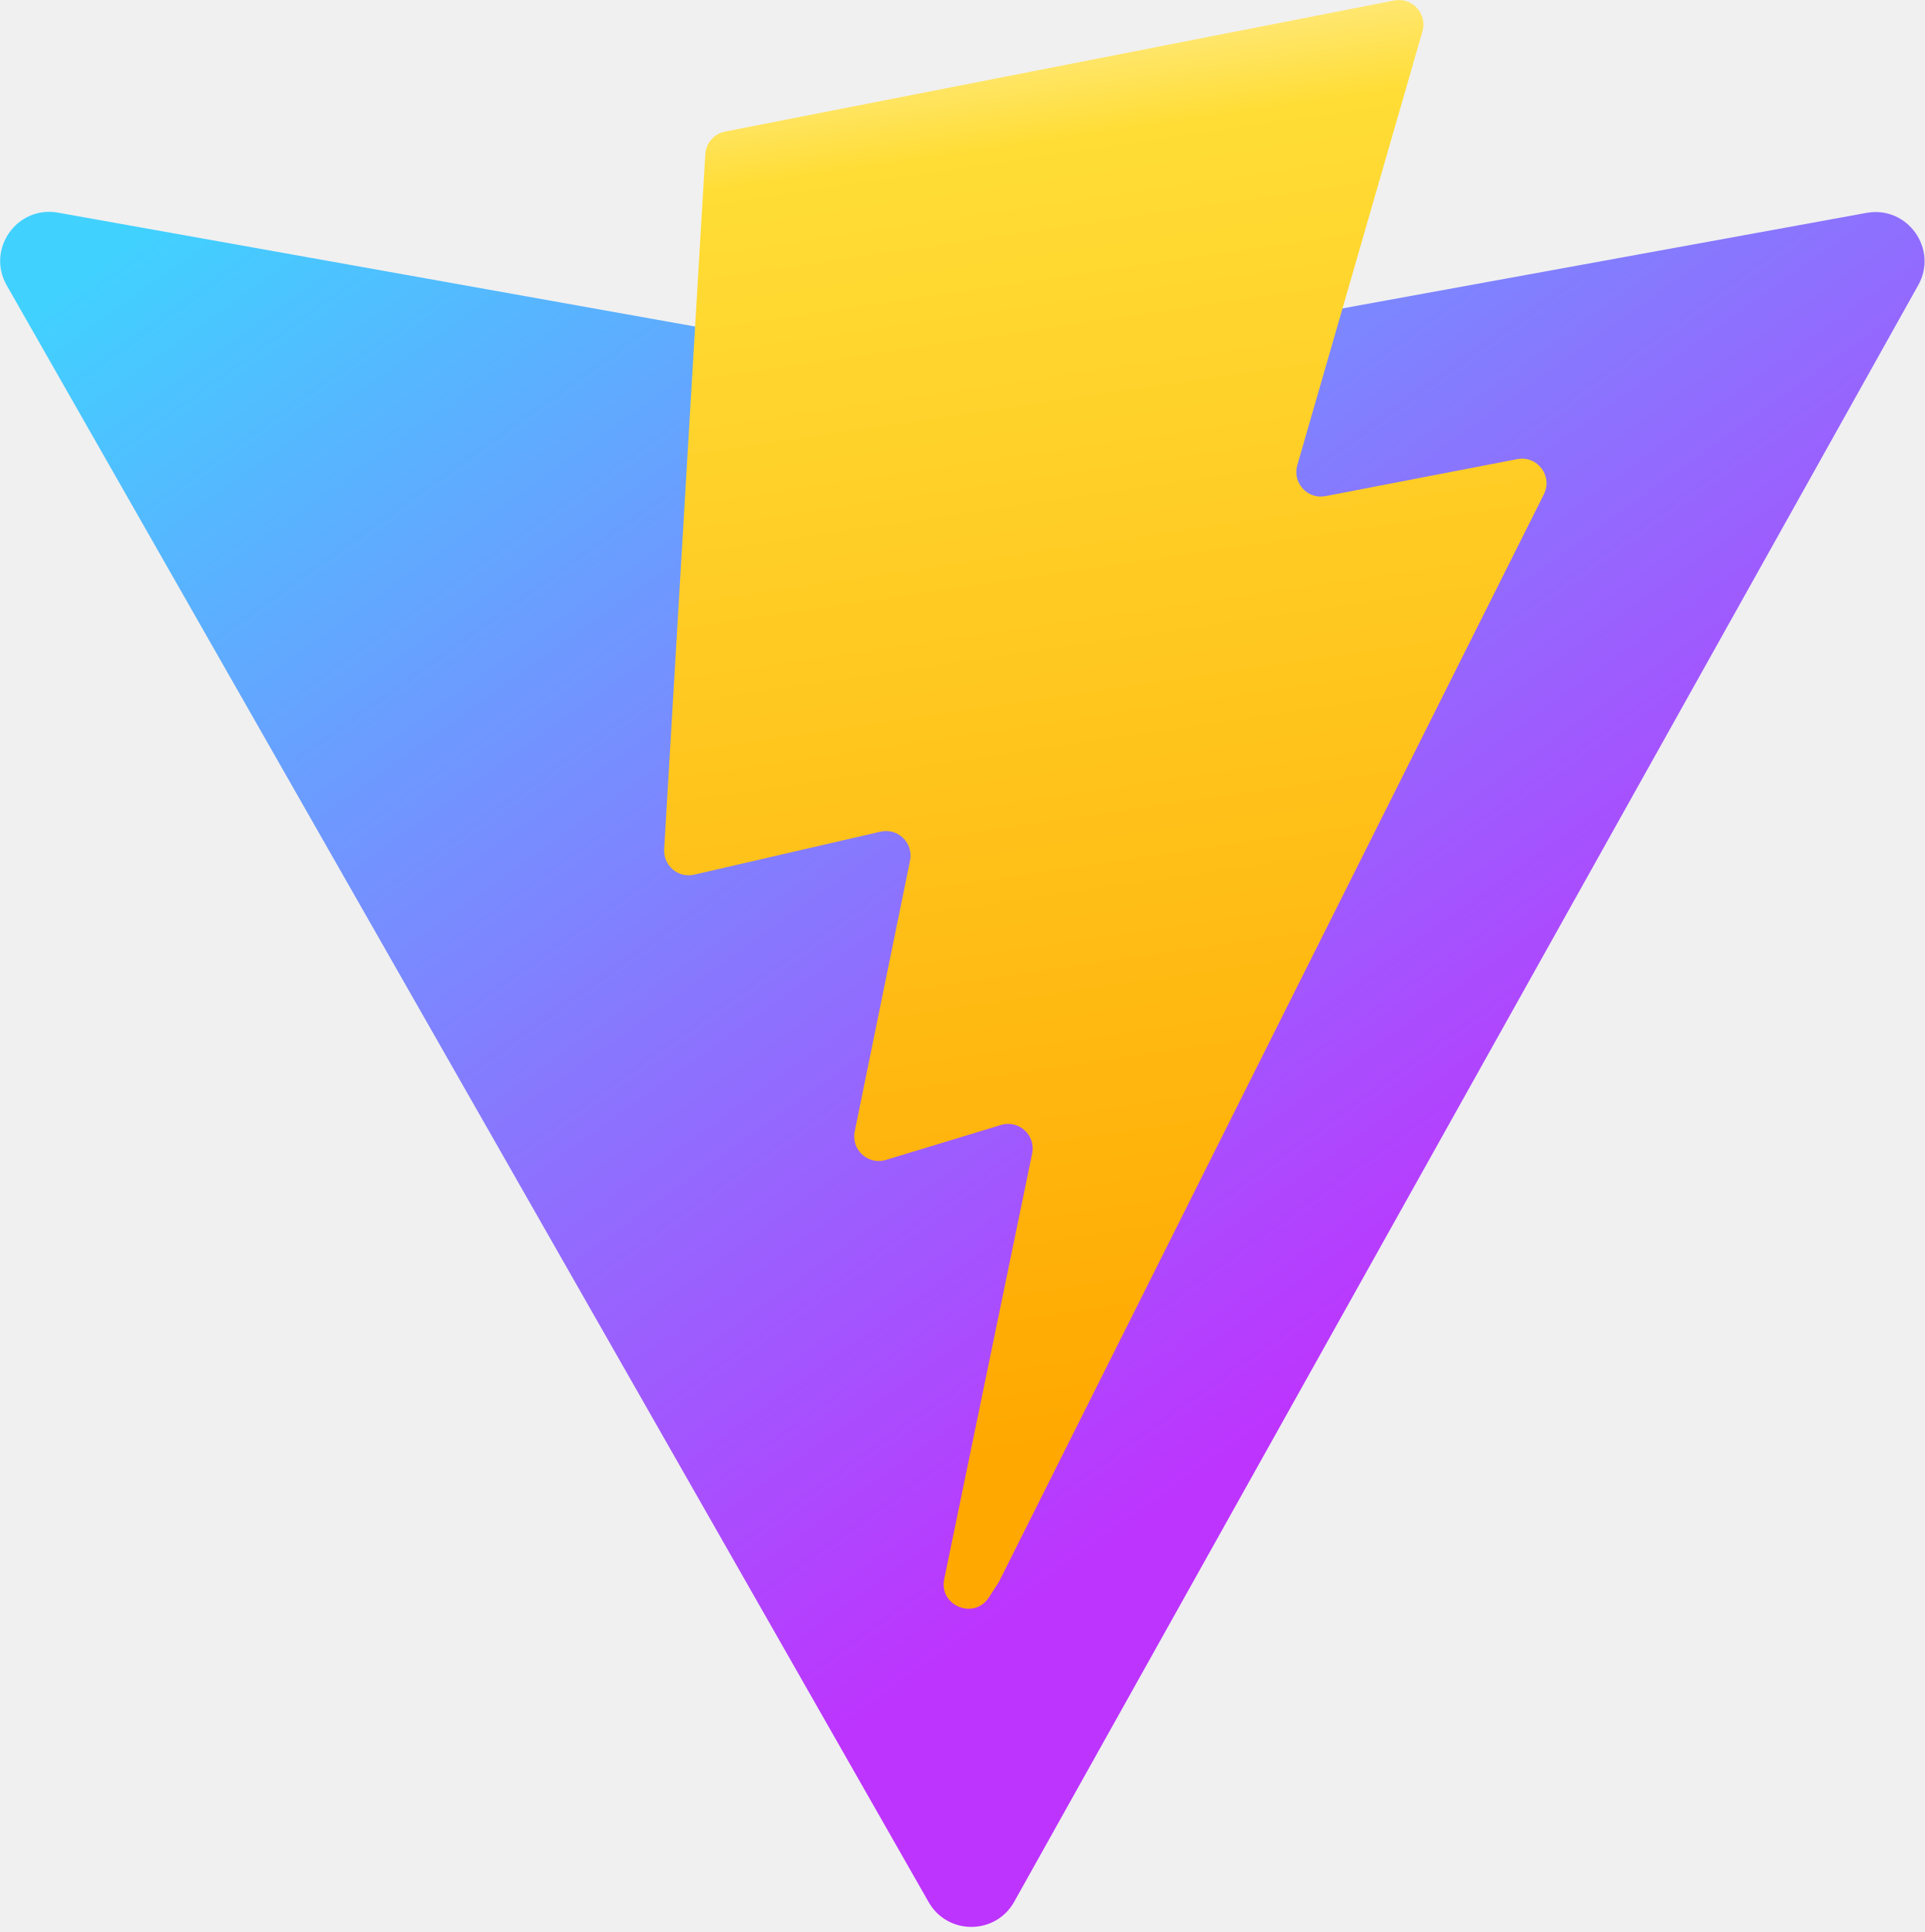
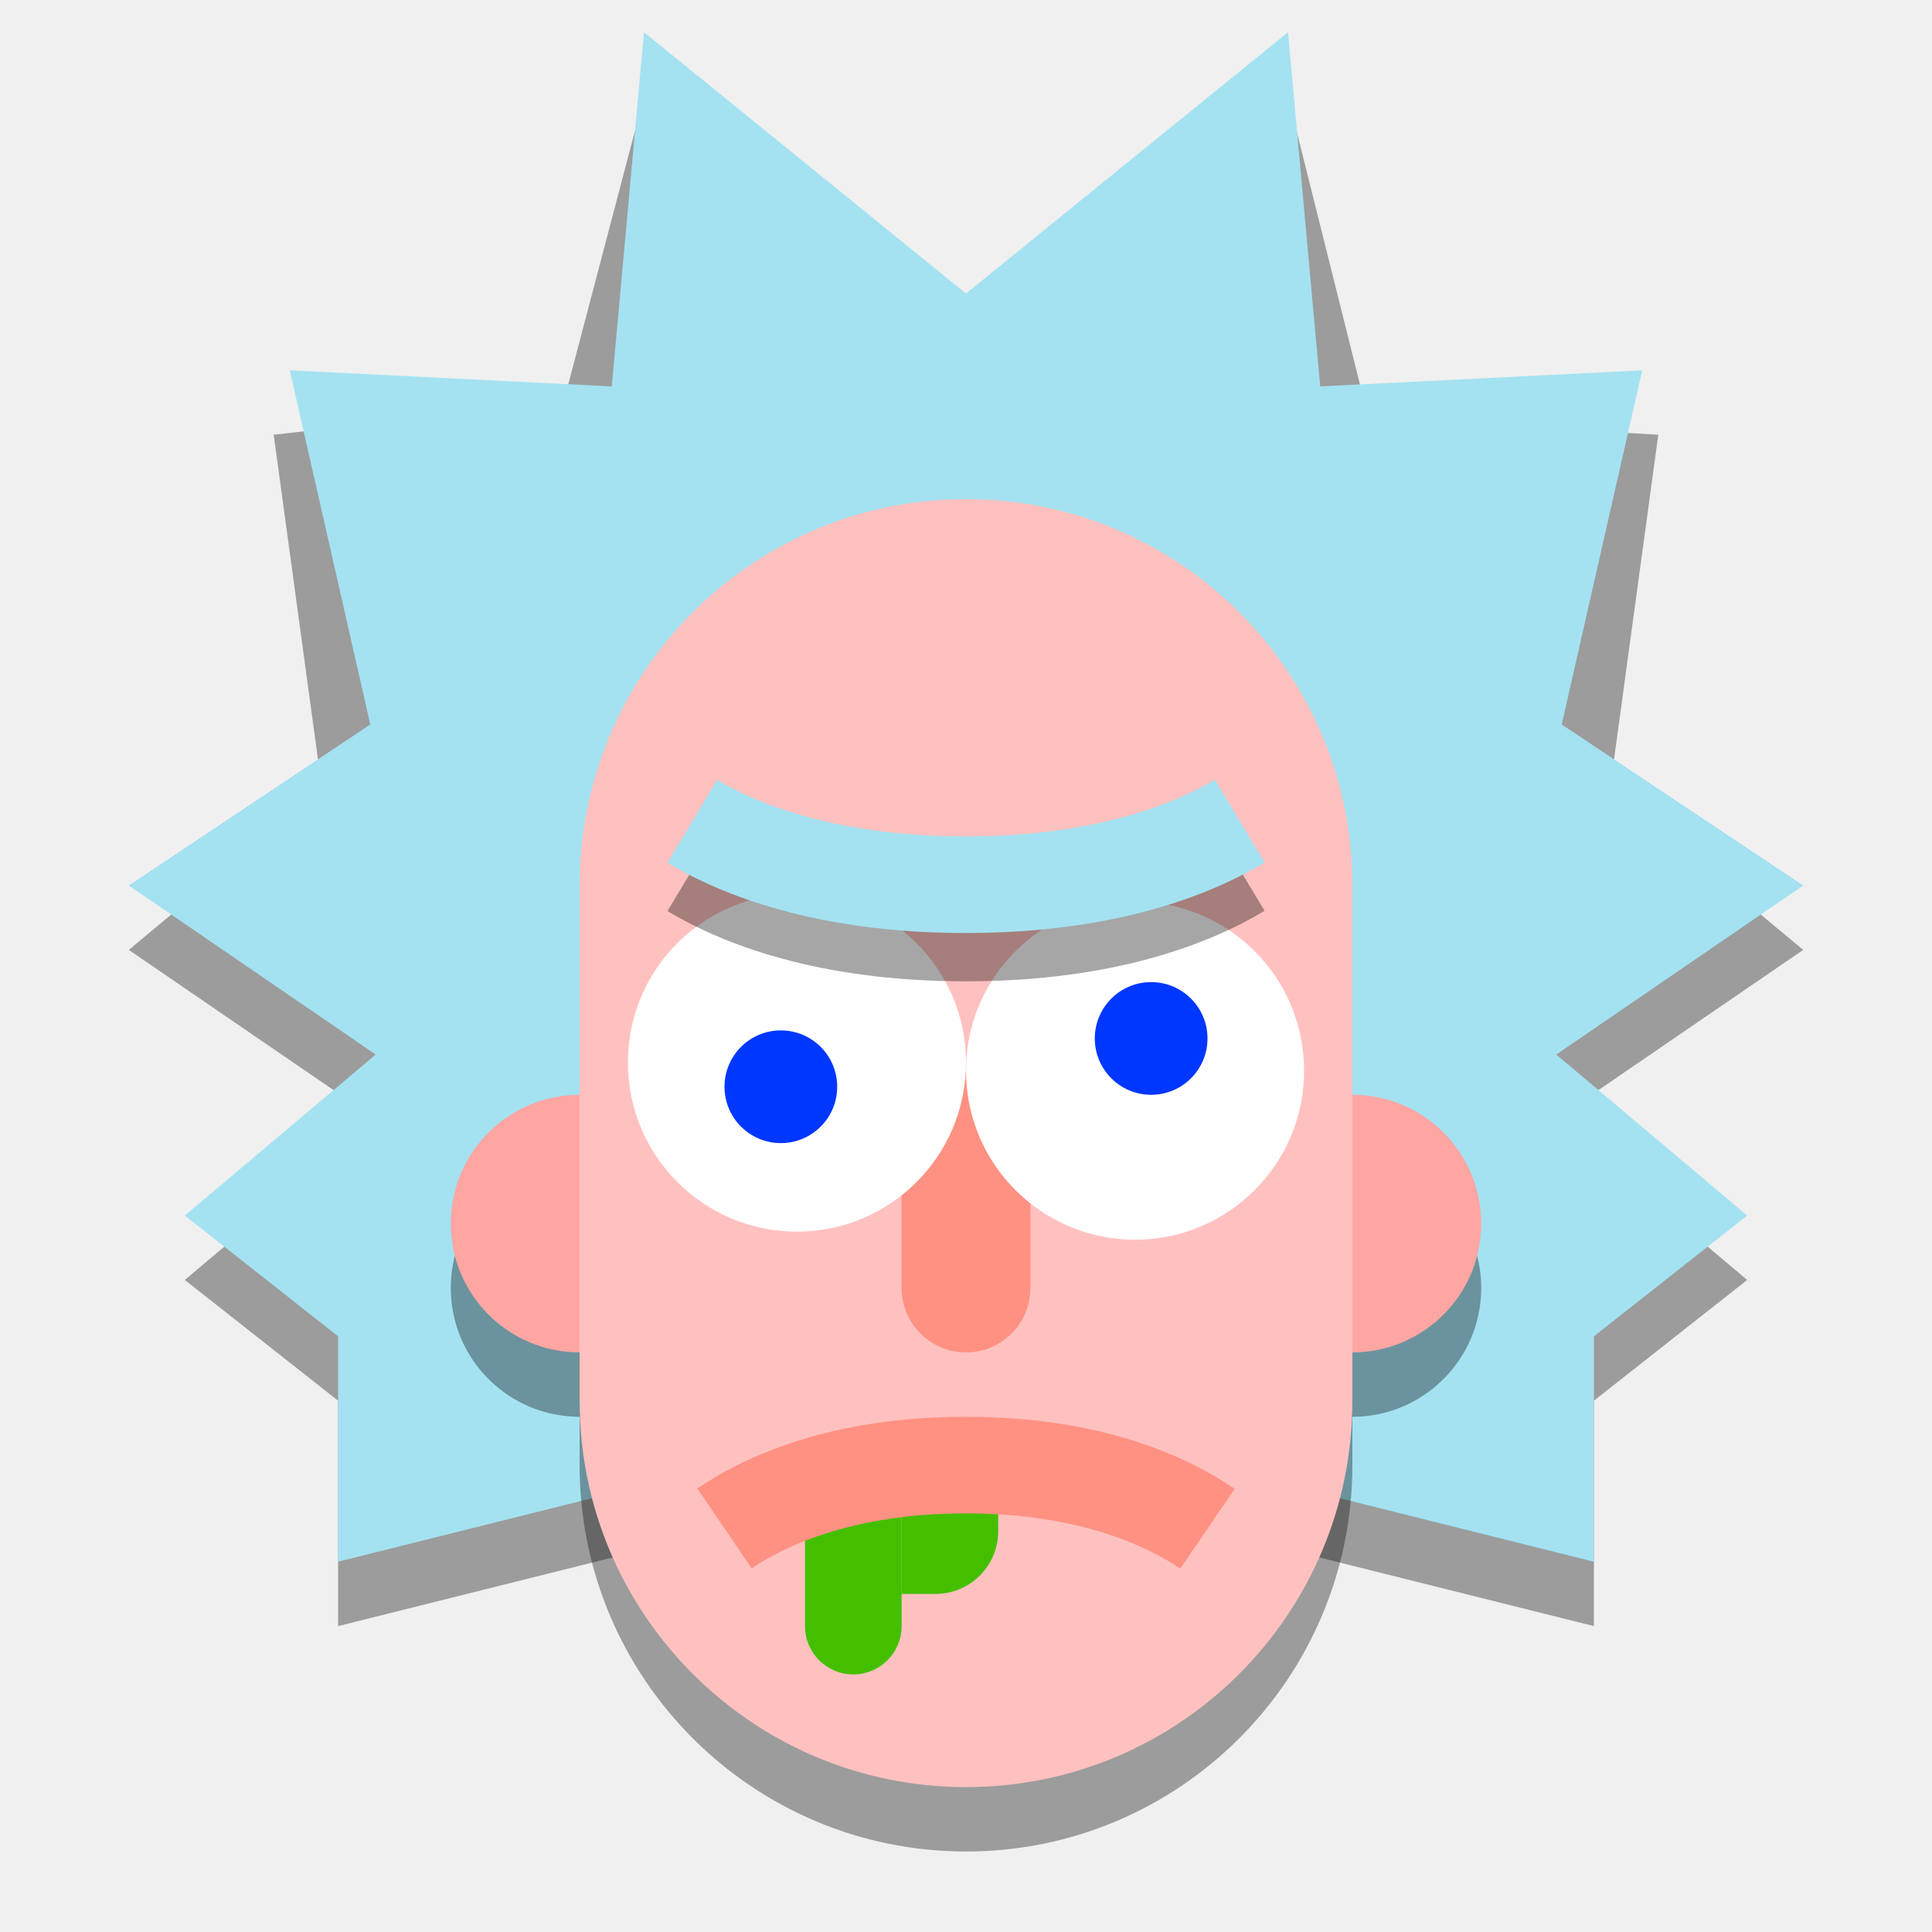
- <svg xmlns="http://www.w3.org/2000/svg" aria-hidden="true" role="img" class="iconify iconify--logos" width="31.88" height="32" preserveAspectRatio="xMidYMid meet" viewBox="0 0 256 257">
-   <defs>
-     <linearGradient id="IconifyId1813088fe1fbc01fb466" x1="-.828%" x2="57.636%" y1="7.652%" y2="78.411%">
-       <stop offset="0%" stop-color="#41D1FF" />
-       <stop offset="100%" stop-color="#BD34FE" />
-     </linearGradient>
-     <linearGradient id="IconifyId1813088fe1fbc01fb467" x1="43.376%" x2="50.316%" y1="2.242%" y2="89.03%">
-       <stop offset="0%" stop-color="#FFEA83" />
-       <stop offset="8.333%" stop-color="#FFDD35" />
-       <stop offset="100%" stop-color="#FFA800" />
-     </linearGradient>
-   </defs>
-   <path fill="url(#IconifyId1813088fe1fbc01fb466)" d="M255.153 37.938L134.897 252.976c-2.483 4.44-8.862 4.466-11.382.048L.875 37.958c-2.746-4.814 1.371-10.646 6.827-9.67l120.385 21.517a6.537 6.537 0 0 0 2.322-.004l117.867-21.483c5.438-.991 9.574 4.796 6.877 9.62Z" />
-   <path fill="url(#IconifyId1813088fe1fbc01fb467)" d="M185.432.063L96.44 17.501a3.268 3.268 0 0 0-2.634 3.014l-5.474 92.456a3.268 3.268 0 0 0 3.997 3.378l24.777-5.718c2.318-.535 4.413 1.507 3.936 3.838l-7.361 36.047c-.495 2.426 1.782 4.5 4.151 3.78l15.304-4.649c2.372-.72 4.652 1.36 4.15 3.788l-11.698 56.621c-.732 3.542 3.979 5.473 5.943 2.437l1.313-2.028l72.516-144.72c1.215-2.423-.88-5.186-3.54-4.672l-25.505 4.922c-2.396.462-4.435-1.77-3.759-4.114l16.646-57.705c.677-2.35-1.37-4.583-3.769-4.113Z" />
+ <svg xmlns="http://www.w3.org/2000/svg" viewBox="0 0 120 120" width="60px" height="60px" baseProfile="basic">
+   <polygon points="112.001,59 100.001,49 103.001,27 85,26 80,6 60.001,22.232 59.999,22.232 39.999,6 34.999,25 16.999,27 19.999,49 7.999,59 23.336,69.5 11.479,79.5 20.999,87 20.999,101 40.999,96 59.999,96 60.001,96 79.001,96 99.001,101 99.001,87 108.521,79.5 96.664,69.5" opacity=".35" />
+   <polygon fill="#a4e2f1" points="112.001,55 97.001,45 102.001,23 82.001,24 80.001,2 60.001,18.232 59.999,18.232 39.999,2 37.999,24 17.999,23 22.999,45 7.999,55 23.336,65.5 11.479,75.5 20.999,83 20.999,97 40.999,92 59.999,92 60.001,92 79.001,92 99.001,97 99.001,83 108.521,75.5 96.664,65.5" />
+   <circle cx="84" cy="80" r="8" opacity=".35" />
+   <circle cx="36" cy="80" r="8" opacity=".35" />
+   <circle cx="84" cy="76" r="8" fill="#ffa6a3" />
+   <circle cx="36" cy="76" r="8" fill="#ffa6a3" />
+   <path d="M60,115L60,115c-13.255,0-24-10.745-24-24V59c0-13.255,10.745-24,24-24h0c13.255,0,24,10.745,24,24 v32C84,104.255,73.255,115,60,115z" opacity=".35" />
+   <path fill="#ffc1bf" d="M60,111L60,111c-13.255,0-24-10.745-24-24V55c0-13.255,10.745-24,24-24h0c13.255,0,24,10.745,24,24 v32C84,100.255,73.255,111,60,111z" />
+   <path fill="#ff9182" d="M60,84L60,84c-2.209,0-4-1.791-4-4V66h8v14C64,82.209,62.209,84,60,84z" />
+   <circle cx="70.5" cy="66.5" r="10.5" fill="#fff" />
+   <circle cx="49.5" cy="66" r="10.5" fill="#fff" />
+   <circle cx="71.5" cy="64.5" r="3.5" fill="#0037ff" />
+   <circle cx="48.5" cy="67.5" r="3.5" fill="#0037ff" />
+   <path fill="#44bf00" d="M58.106,99H56v-7h6v3.106C62,97.257,60.257,99,58.106,99z" />
+   <path fill="#44bf00" d="M53,104L53,104c-1.657,0-3-1.343-3-3v-8h6v8C56,102.657,54.657,104,53,104z" />
+   <path d="M59.988,60.951c-9.298,0-15.208-2.373-18.53-4.363l3.084-5.146c2.187,1.311,7.102,3.509,15.446,3.509 c8.36,0,13.279-2.207,15.466-3.522l3.092,5.143C75.222,58.569,69.305,60.951,59.988,60.951z" opacity=".35" />
+   <path fill="#a4e2f1" d="M59.988,57.951c-9.298,0-15.208-2.373-18.53-4.363l3.084-5.146 c2.187,1.311,7.102,3.509,15.446,3.509c8.36,0,13.279-2.207,15.466-3.522l3.092,5.143C75.222,55.569,69.305,57.951,59.988,57.951z" />
+   <path fill="#ff9182" d="M73.311,97.43C71.431,96.149,67.2,94,59.989,94c-7.196,0-11.424,2.142-13.304,3.418l-3.37-4.964 C46.307,90.422,51.629,88,59.989,88c8.378,0,13.706,2.432,16.7,4.471L73.311,97.43z" />
</svg>
